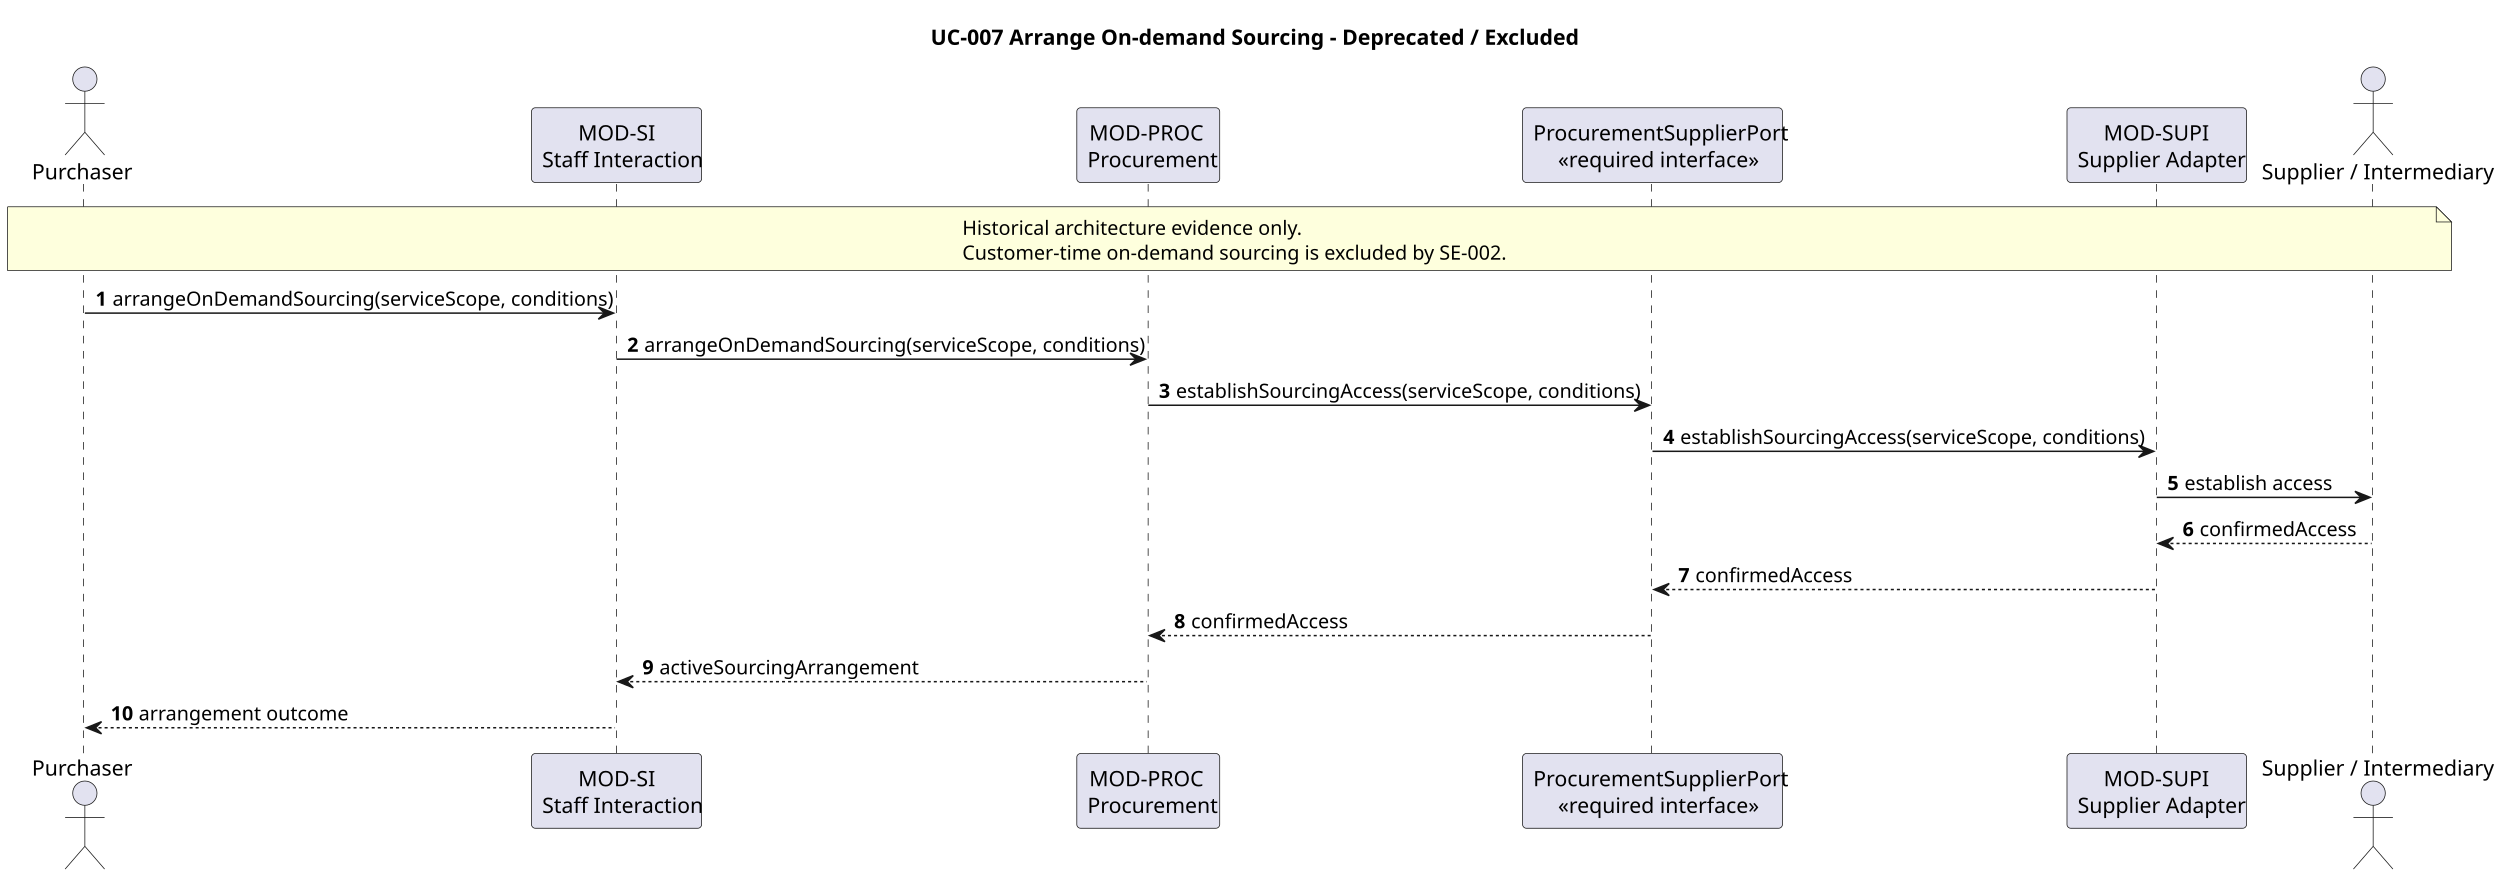
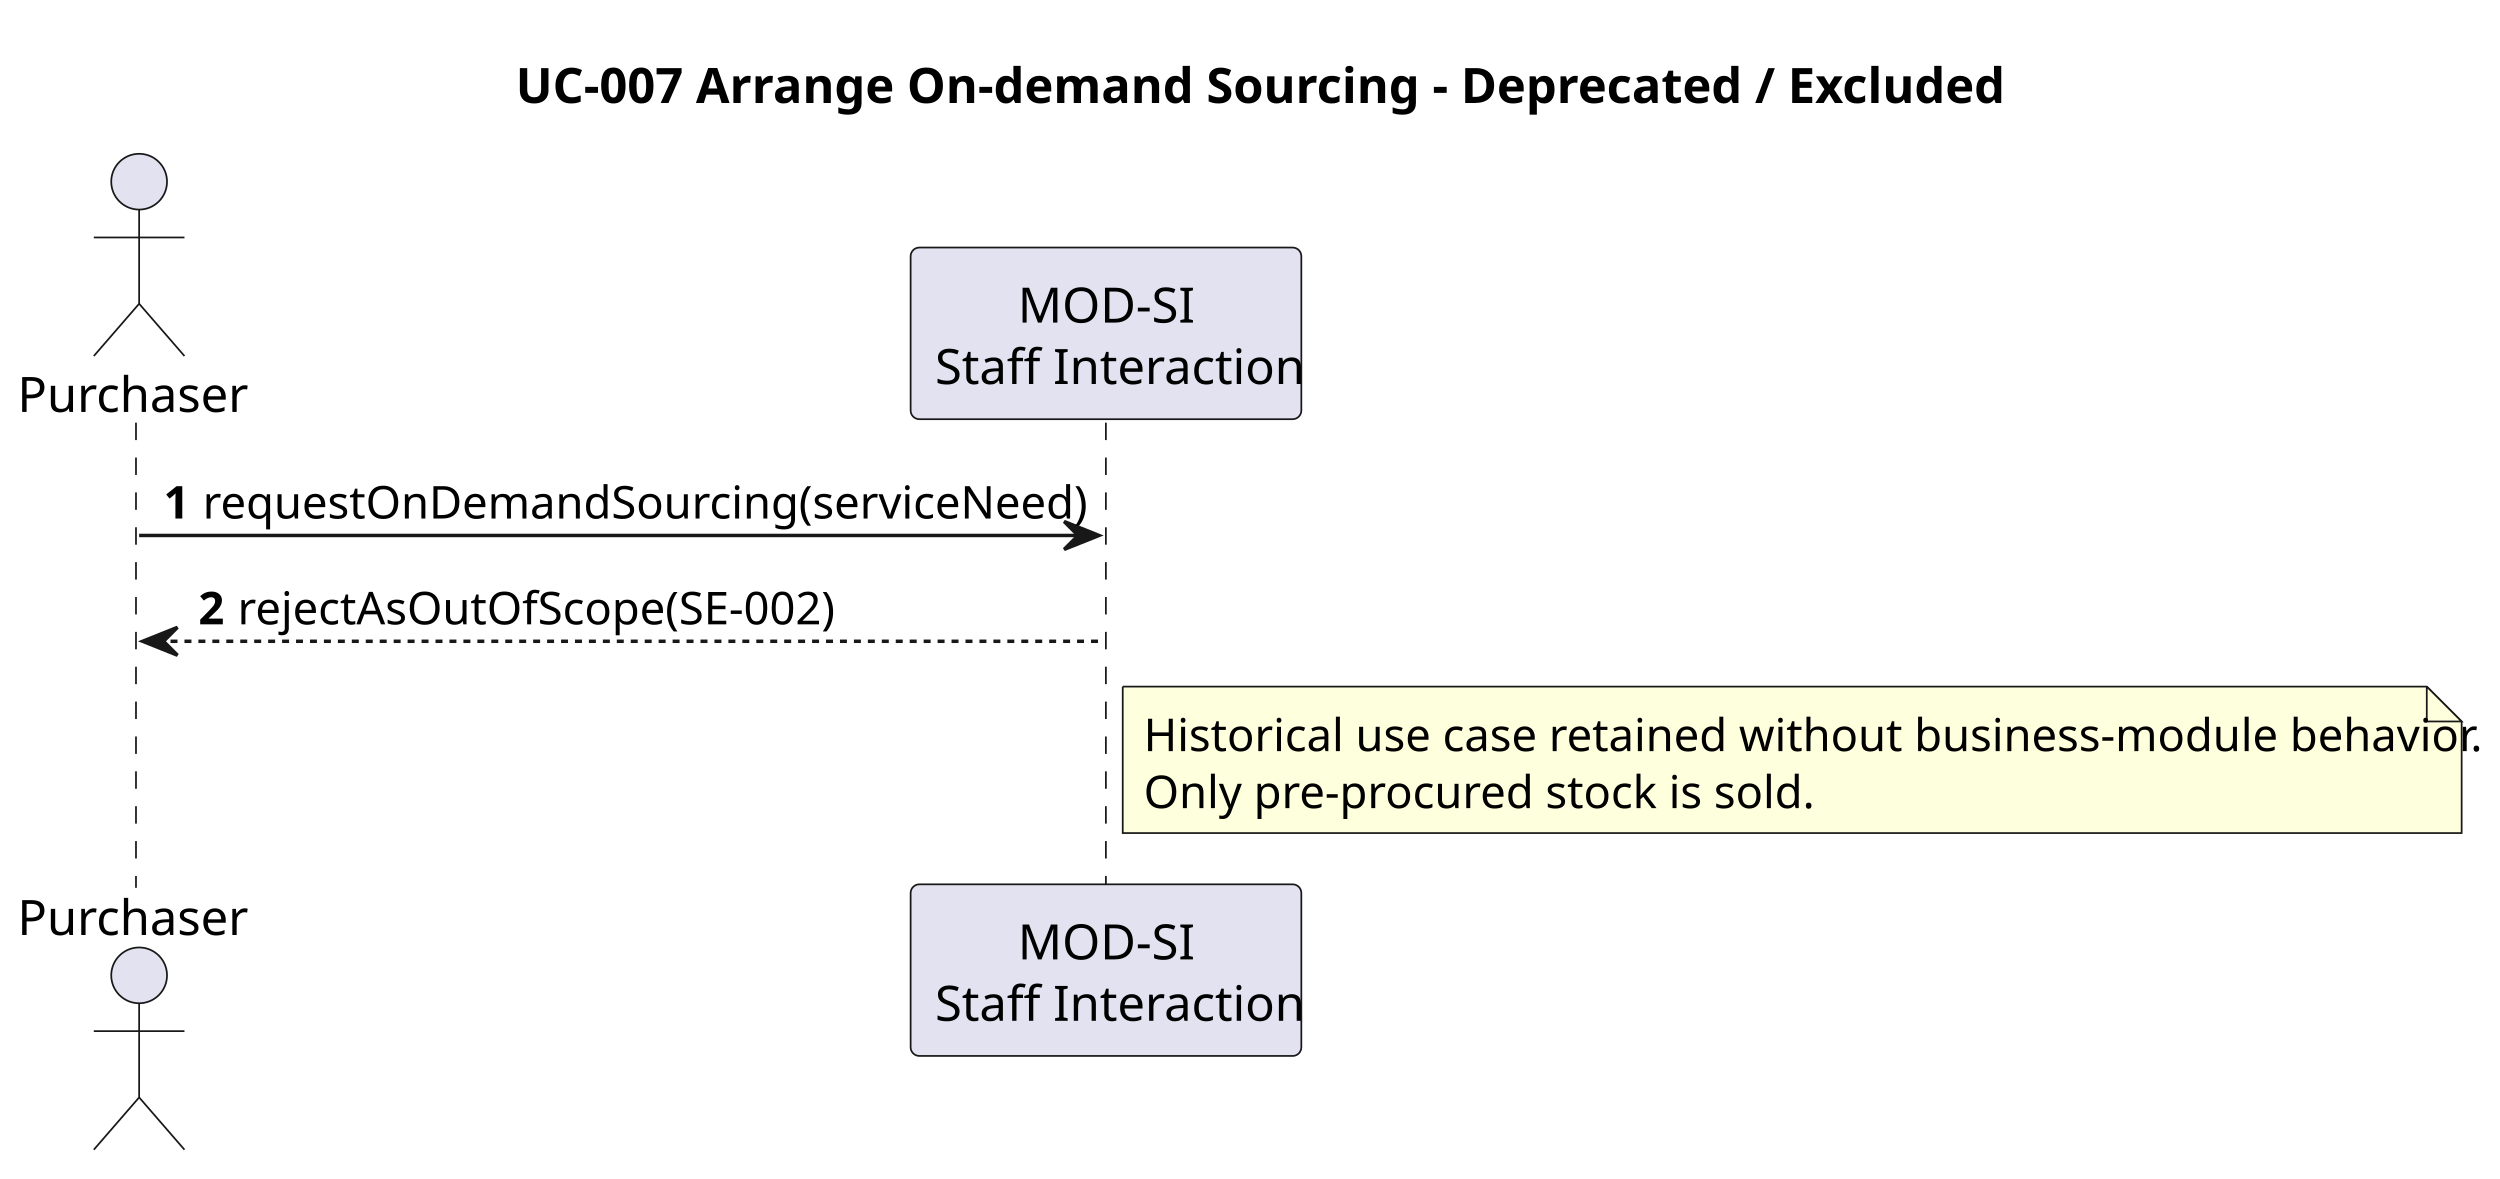
- <svg xmlns="http://www.w3.org/2000/svg" contentStyleType="text/css" data-diagram-type="SEQUENCE" height="581px" preserveAspectRatio="none" style="width:1647px;height:581px;background:#FFFFFF;" version="1.1" viewBox="0 0 1647 581" width="1647px" zoomAndPan="magnify">
+ <svg xmlns="http://www.w3.org/2000/svg" contentStyleType="text/css" data-diagram-type="SEQUENCE" height="338px" preserveAspectRatio="none" style="width:717px;height:338px;background:#FFFFFF;" version="1.1" viewBox="0 0 717 338" width="717px" zoomAndPan="magnify">
  <defs />
  <g>
    <g class="title" data-source-line="1">
-       <text fill="#000000" font-family="sans-serif" font-size="14" font-weight="700" lengthAdjust="spacing" textLength="414.647" x="613.109" y="29.533">UC-007 Arrange On-demand Sourcing - Deprecated / Excluded</text>
+       <text fill="#000000" font-family="sans-serif" font-size="14" font-weight="700" lengthAdjust="spacing" textLength="414.647" x="147.91" y="29.533">UC-007 Arrange On-demand Sourcing - Deprecated / Excluded</text>
    </g>
-     <g class="participant-lifeline" data-entity-uid="part1" data-qualified-name="Purchaser" data-source-line="7" id="part1-lifeline">
+     <g class="participant-lifeline" data-entity-uid="part1" data-qualified-name="Purchaser" data-source-line="3" id="part1-lifeline">
      <g>
-         <rect fill="#000000" fill-opacity="0" height="376.219" width="8" x="51.903" y="121.219" />
-         <line style="stroke:#181818;stroke-width:0.5;stroke-dasharray:5,5;" x1="55" x2="55" y1="121.219" y2="497.438" />
+         <rect fill="#000000" fill-opacity="0" height="133.406" width="8" x="35.903" y="121.219" />
+         <line style="stroke:#181818;stroke-width:0.5;stroke-dasharray:5,5;" x1="39" x2="39" y1="121.219" y2="254.625" />
      </g>
    </g>
-     <g class="participant-lifeline" data-entity-uid="part2" data-qualified-name="SI" data-source-line="8" id="part2-lifeline">
+     <g class="participant-lifeline" data-entity-uid="part2" data-qualified-name="SI" data-source-line="4" id="part2-lifeline">
      <g>
-         <rect fill="#000000" fill-opacity="0" height="376.219" width="8" x="402.187" y="121.219" />
-         <line style="stroke:#181818;stroke-width:0.5;stroke-dasharray:5,5;" x1="406.159" x2="406.159" y1="121.219" y2="497.438" />
+         <rect fill="#000000" fill-opacity="0" height="133.406" width="8" x="313.195" y="121.219" />
+         <line style="stroke:#181818;stroke-width:0.5;stroke-dasharray:5,5;" x1="317.168" x2="317.168" y1="121.219" y2="254.625" />
      </g>
    </g>
-     <g class="participant-lifeline" data-entity-uid="part3" data-qualified-name="PROC" data-source-line="9" id="part3-lifeline">
-       <g>
-         <rect fill="#000000" fill-opacity="0" height="376.219" width="8" x="752.47" y="121.219" />
-         <line style="stroke:#181818;stroke-width:0.5;stroke-dasharray:5,5;" x1="756.398" x2="756.398" y1="121.219" y2="497.438" />
-       </g>
+     <g class="participant participant-head" data-entity-uid="part1" data-qualified-name="Purchaser" data-source-line="3" id="part1-head">
+       <text fill="#000000" font-family="sans-serif" font-size="14" lengthAdjust="spacing" textLength="63.807" x="5" y="118.143">Purchaser</text>
+       <ellipse cx="39.903" cy="52.109" fill="#E2E2F0" rx="8" ry="8" style="stroke:#181818;stroke-width:0.5;" />
+       <path d="M39.903,60.109 L39.903,87.109 M26.903,68.109 L52.903,68.109 M39.903,87.109 L26.903,102.109 M39.903,87.109 L52.903,102.109" fill="none" style="stroke:#181818;stroke-width:0.5;" />
    </g>
-     <g class="participant-lifeline" data-entity-uid="part4" data-qualified-name="PORT" data-source-line="10" id="part4-lifeline">
-       <g>
-         <rect fill="#000000" fill-opacity="0" height="376.219" width="8" x="1084.675" y="121.219" />
-         <line style="stroke:#181818;stroke-width:0.5;stroke-dasharray:5,5;" x1="1088.082" x2="1088.082" y1="121.219" y2="497.438" />
-       </g>
+     <g class="participant participant-tail" data-entity-uid="part1" data-qualified-name="Purchaser" data-source-line="3" id="part1-tail">
+       <text fill="#000000" font-family="sans-serif" font-size="14" lengthAdjust="spacing" textLength="63.807" x="5" y="268.158">Purchaser</text>
+       <ellipse cx="39.903" cy="279.734" fill="#E2E2F0" rx="8" ry="8" style="stroke:#181818;stroke-width:0.5;" />
+       <path d="M39.903,287.734 L39.903,314.734 M26.903,295.734 L52.903,295.734 M39.903,314.734 L26.903,329.734 M39.903,314.734 L52.903,329.734" fill="none" style="stroke:#181818;stroke-width:0.5;" />
    </g>
-     <g class="participant-lifeline" data-entity-uid="part5" data-qualified-name="SUPI" data-source-line="11" id="part5-lifeline">
-       <g>
-         <rect fill="#000000" fill-opacity="0" height="376.219" width="8" x="1416.88" y="121.219" />
-         <line style="stroke:#181818;stroke-width:0.5;stroke-dasharray:5,5;" x1="1420.735" x2="1420.735" y1="121.219" y2="497.438" />
-       </g>
+     <g class="participant participant-head" data-entity-uid="part2" data-qualified-name="SI" data-source-line="4" id="part2-head">
+       <rect fill="#E2E2F0" height="49.219" rx="2.5" ry="2.5" style="stroke:#181818;stroke-width:0.5;" width="112.055" x="261.168" y="71" />
+       <text fill="#000000" font-family="sans-serif" font-size="14" lengthAdjust="spacing" textLength="50.552" x="291.919" y="92.533">MOD-SI</text>
+       <text fill="#000000" font-family="sans-serif" font-size="14" lengthAdjust="spacing" textLength="98.055" x="268.168" y="110.143">Staff Interaction</text>
    </g>
-     <g class="participant-lifeline" data-entity-uid="part6" data-qualified-name="Supplier" data-source-line="12" id="part6-lifeline">
-       <g>
-         <rect fill="#000000" fill-opacity="0" height="376.219" width="8" x="1559.445" y="121.219" />
-         <line style="stroke:#181818;stroke-width:0.5;stroke-dasharray:5,5;" x1="1563.024" x2="1563.024" y1="121.219" y2="497.438" />
-       </g>
+     <g class="participant participant-tail" data-entity-uid="part2" data-qualified-name="SI" data-source-line="4" id="part2-tail">
+       <rect fill="#E2E2F0" height="49.219" rx="2.5" ry="2.5" style="stroke:#181818;stroke-width:0.5;" width="112.055" x="261.168" y="253.625" />
+       <text fill="#000000" font-family="sans-serif" font-size="14" lengthAdjust="spacing" textLength="50.552" x="291.919" y="275.158">MOD-SI</text>
+       <text fill="#000000" font-family="sans-serif" font-size="14" lengthAdjust="spacing" textLength="98.055" x="268.168" y="292.768">Staff Interaction</text>
    </g>
-     <g class="participant participant-head" data-entity-uid="part1" data-qualified-name="Purchaser" data-source-line="7" id="part1-head">
-       <text fill="#000000" font-family="sans-serif" font-size="14" lengthAdjust="spacing" textLength="63.807" x="21" y="118.143">Purchaser</text>
-       <ellipse cx="55.903" cy="52.109" fill="#E2E2F0" rx="8" ry="8" style="stroke:#181818;stroke-width:0.5;" />
-       <path d="M55.903,60.109 L55.903,87.109 M42.903,68.109 L68.903,68.109 M55.903,87.109 L42.903,102.109 M55.903,87.109 L68.903,102.109" fill="none" style="stroke:#181818;stroke-width:0.5;" />
+     <g class="message" data-entity-1="part1" data-entity-2="part2" data-source-line="6" id="msg1">
+       <polygon fill="#181818" points="305.195,149.57,315.195,153.57,305.195,157.57,309.195,153.57" style="stroke:#181818;stroke-width:1;" />
+       <line style="stroke:#181818;stroke-width:1;" x1="39.903" x2="311.195" y1="153.57" y2="153.57" />
+       <text fill="#000000" font-family="sans-serif" font-size="13" font-weight="700" lengthAdjust="spacing" textLength="7.23" x="46.903" y="148.714">1</text>
+       <text fill="#000000" font-family="sans-serif" font-size="13" lengthAdjust="spacing" textLength="242.061" x="58.133" y="148.714">requestOnDemandSourcing(serviceNeed)</text>
    </g>
-     <g class="participant participant-tail" data-entity-uid="part1" data-qualified-name="Purchaser" data-source-line="7" id="part1-tail">
-       <text fill="#000000" font-family="sans-serif" font-size="14" lengthAdjust="spacing" textLength="63.807" x="21" y="510.971">Purchaser</text>
-       <ellipse cx="55.903" cy="522.547" fill="#E2E2F0" rx="8" ry="8" style="stroke:#181818;stroke-width:0.5;" />
-       <path d="M55.903,530.547 L55.903,557.547 M42.903,538.547 L68.903,538.547 M55.903,557.547 L42.903,572.547 M55.903,557.547 L68.903,572.547" fill="none" style="stroke:#181818;stroke-width:0.5;" />
+     <g class="message" data-entity-1="part2" data-entity-2="part1" data-source-line="7" id="msg2">
+       <polygon fill="#181818" points="50.903,179.922,40.903,183.922,50.903,187.922,46.903,183.922" style="stroke:#181818;stroke-width:1;" />
+       <line style="stroke:#181818;stroke-width:1;stroke-dasharray:2,2;" x1="44.903" x2="316.195" y1="183.922" y2="183.922" />
+       <text fill="#000000" font-family="sans-serif" font-size="13" font-weight="700" lengthAdjust="spacing" textLength="7.23" x="56.903" y="179.065">2</text>
+       <text fill="#000000" font-family="sans-serif" font-size="13" lengthAdjust="spacing" textLength="170.517" x="68.133" y="179.065">rejectAsOutOfScope(SE-002)</text>
    </g>
-     <g class="participant participant-head" data-entity-uid="part2" data-qualified-name="SI" data-source-line="8" id="part2-head">
-       <rect fill="#E2E2F0" height="49.219" rx="2.5" ry="2.5" style="stroke:#181818;stroke-width:0.5;" width="112.055" x="350.159" y="71" />
-       <text fill="#000000" font-family="sans-serif" font-size="14" lengthAdjust="spacing" textLength="50.552" x="380.911" y="92.533">MOD-SI</text>
-       <text fill="#000000" font-family="sans-serif" font-size="14" lengthAdjust="spacing" textLength="98.055" x="357.159" y="110.143">Staff Interaction</text>
-     </g>
-     <g class="participant participant-tail" data-entity-uid="part2" data-qualified-name="SI" data-source-line="8" id="part2-tail">
-       <rect fill="#E2E2F0" height="49.219" rx="2.5" ry="2.5" style="stroke:#181818;stroke-width:0.5;" width="112.055" x="350.159" y="496.438" />
-       <text fill="#000000" font-family="sans-serif" font-size="14" lengthAdjust="spacing" textLength="50.552" x="380.911" y="517.971">MOD-SI</text>
-       <text fill="#000000" font-family="sans-serif" font-size="14" lengthAdjust="spacing" textLength="98.055" x="357.159" y="535.58">Staff Interaction</text>
-     </g>
-     <g class="participant participant-head" data-entity-uid="part3" data-qualified-name="PROC" data-source-line="9" id="part3-head">
-       <rect fill="#E2E2F0" height="49.219" rx="2.5" ry="2.5" style="stroke:#181818;stroke-width:0.5;" width="94.144" x="709.398" y="71" />
-       <text fill="#000000" font-family="sans-serif" font-size="14" lengthAdjust="spacing" textLength="77.772" x="717.583" y="92.533">MOD-PROC</text>
-       <text fill="#000000" font-family="sans-serif" font-size="14" lengthAdjust="spacing" textLength="80.144" x="716.398" y="110.143">Procurement</text>
-     </g>
-     <g class="participant participant-tail" data-entity-uid="part3" data-qualified-name="PROC" data-source-line="9" id="part3-tail">
-       <rect fill="#E2E2F0" height="49.219" rx="2.5" ry="2.5" style="stroke:#181818;stroke-width:0.5;" width="94.144" x="709.398" y="496.438" />
-       <text fill="#000000" font-family="sans-serif" font-size="14" lengthAdjust="spacing" textLength="77.772" x="717.583" y="517.971">MOD-PROC</text>
-       <text fill="#000000" font-family="sans-serif" font-size="14" lengthAdjust="spacing" textLength="80.144" x="716.398" y="535.58">Procurement</text>
-     </g>
-     <g class="participant participant-head" data-entity-uid="part4" data-qualified-name="PORT" data-source-line="10" id="part4-head">
-       <rect fill="#E2E2F0" height="49.219" rx="2.5" ry="2.5" style="stroke:#181818;stroke-width:0.5;" width="171.185" x="1003.082" y="71" />
-       <text fill="#000000" font-family="sans-serif" font-size="14" lengthAdjust="spacing" textLength="157.185" x="1010.082" y="92.533">ProcurementSupplierPort</text>
-       <text fill="#000000" font-family="sans-serif" font-size="14" lengthAdjust="spacing" textLength="124.523" x="1026.413" y="110.143">«required interface»</text>
-     </g>
-     <g class="participant participant-tail" data-entity-uid="part4" data-qualified-name="PORT" data-source-line="10" id="part4-tail">
-       <rect fill="#E2E2F0" height="49.219" rx="2.5" ry="2.5" style="stroke:#181818;stroke-width:0.5;" width="171.185" x="1003.082" y="496.438" />
-       <text fill="#000000" font-family="sans-serif" font-size="14" lengthAdjust="spacing" textLength="157.185" x="1010.082" y="517.971">ProcurementSupplierPort</text>
-       <text fill="#000000" font-family="sans-serif" font-size="14" lengthAdjust="spacing" textLength="124.523" x="1026.413" y="535.58">«required interface»</text>
-     </g>
-     <g class="participant participant-head" data-entity-uid="part5" data-qualified-name="SUPI" data-source-line="11" id="part5-head">
-       <rect fill="#E2E2F0" height="49.219" rx="2.5" ry="2.5" style="stroke:#181818;stroke-width:0.5;" width="118.289" x="1361.735" y="71" />
-       <text fill="#000000" font-family="sans-serif" font-size="14" lengthAdjust="spacing" textLength="70" x="1385.88" y="92.533">MOD-SUPI</text>
-       <text fill="#000000" font-family="sans-serif" font-size="14" lengthAdjust="spacing" textLength="104.289" x="1368.735" y="110.143">Supplier Adapter</text>
-     </g>
-     <g class="participant participant-tail" data-entity-uid="part5" data-qualified-name="SUPI" data-source-line="11" id="part5-tail">
-       <rect fill="#E2E2F0" height="49.219" rx="2.5" ry="2.5" style="stroke:#181818;stroke-width:0.5;" width="118.289" x="1361.735" y="496.438" />
-       <text fill="#000000" font-family="sans-serif" font-size="14" lengthAdjust="spacing" textLength="70" x="1385.88" y="517.971">MOD-SUPI</text>
-       <text fill="#000000" font-family="sans-serif" font-size="14" lengthAdjust="spacing" textLength="104.289" x="1368.735" y="535.58">Supplier Adapter</text>
-     </g>
-     <g class="participant participant-head" data-entity-uid="part6" data-qualified-name="Supplier" data-source-line="12" id="part6-head">
-       <text fill="#000000" font-family="sans-serif" font-size="14" lengthAdjust="spacing" textLength="140.841" x="1490.024" y="118.143">Supplier / Intermediary</text>
-       <ellipse cx="1563.445" cy="52.109" fill="#E2E2F0" rx="8" ry="8" style="stroke:#181818;stroke-width:0.5;" />
-       <path d="M1563.445,60.109 L1563.445,87.109 M1550.445,68.109 L1576.445,68.109 M1563.445,87.109 L1550.445,102.109 M1563.445,87.109 L1576.445,102.109" fill="none" style="stroke:#181818;stroke-width:0.5;" />
-     </g>
-     <g class="participant participant-tail" data-entity-uid="part6" data-qualified-name="Supplier" data-source-line="12" id="part6-tail">
-       <text fill="#000000" font-family="sans-serif" font-size="14" lengthAdjust="spacing" textLength="140.841" x="1490.024" y="510.971">Supplier / Intermediary</text>
-       <ellipse cx="1563.445" cy="522.547" fill="#E2E2F0" rx="8" ry="8" style="stroke:#181818;stroke-width:0.5;" />
-       <path d="M1563.445,530.547 L1563.445,557.547 M1550.445,538.547 L1576.445,538.547 M1563.445,557.547 L1550.445,572.547 M1563.445,557.547 L1576.445,572.547" fill="none" style="stroke:#181818;stroke-width:0.5;" />
-     </g>
-     <path d="M5,136.219 L5,178.219 L1615,178.219 L1615,146.219 L1605,136.219 L5,136.219" fill="#FEFFDD" style="stroke:#181818;stroke-width:0.5;" />
-     <path d="M1605,136.219 L1605,146.219 L1615,146.219 L1605,136.219" fill="#FEFFDD" style="stroke:#181818;stroke-width:0.5;" />
-     <text fill="#000000" font-family="sans-serif" font-size="13" lengthAdjust="spacing" textLength="211.707" x="633.962" y="154.714">Historical architecture evidence only.</text>
-     <text fill="#000000" font-family="sans-serif" font-size="13" lengthAdjust="spacing" textLength="343.941" x="633.962" y="171.065">Customer-time on-demand sourcing is excluded by SE-002.</text>
-     <g class="message" data-entity-1="part1" data-entity-2="part2" data-source-line="14" id="msg1">
-       <polygon fill="#181818" points="394.187,202.273,404.187,206.273,394.187,210.273,398.187,206.273" style="stroke:#181818;stroke-width:1;" />
-       <line style="stroke:#181818;stroke-width:1;" x1="55.903" x2="400.187" y1="206.273" y2="206.273" />
-       <text fill="#000000" font-family="sans-serif" font-size="13" font-weight="700" lengthAdjust="spacing" textLength="7.23" x="62.903" y="201.417">1</text>
-       <text fill="#000000" font-family="sans-serif" font-size="13" lengthAdjust="spacing" textLength="315.053" x="74.133" y="201.417">arrangeOnDemandSourcing(serviceScope, conditions)</text>
-     </g>
-     <g class="message" data-entity-1="part2" data-entity-2="part3" data-source-line="15" id="msg2">
-       <polygon fill="#181818" points="744.47,232.625,754.47,236.625,744.47,240.625,748.47,236.625" style="stroke:#181818;stroke-width:1;" />
-       <line style="stroke:#181818;stroke-width:1;" x1="406.187" x2="750.47" y1="236.625" y2="236.625" />
-       <text fill="#000000" font-family="sans-serif" font-size="13" font-weight="700" lengthAdjust="spacing" textLength="7.23" x="413.187" y="231.769">2</text>
-       <text fill="#000000" font-family="sans-serif" font-size="13" lengthAdjust="spacing" textLength="315.053" x="424.416" y="231.769">arrangeOnDemandSourcing(serviceScope, conditions)</text>
-     </g>
-     <g class="message" data-entity-1="part3" data-entity-2="part4" data-source-line="16" id="msg3">
-       <polygon fill="#181818" points="1076.675,262.977,1086.675,266.977,1076.675,270.977,1080.675,266.977" style="stroke:#181818;stroke-width:1;" />
-       <line style="stroke:#181818;stroke-width:1;" x1="756.47" x2="1082.675" y1="266.977" y2="266.977" />
-       <text fill="#000000" font-family="sans-serif" font-size="13" font-weight="700" lengthAdjust="spacing" textLength="7.23" x="763.47" y="262.12">3</text>
-       <text fill="#000000" font-family="sans-serif" font-size="13" lengthAdjust="spacing" textLength="296.975" x="774.7" y="262.12">establishSourcingAccess(serviceScope, conditions)</text>
-     </g>
-     <g class="message" data-entity-1="part4" data-entity-2="part5" data-source-line="17" id="msg4">
-       <polygon fill="#181818" points="1408.88,293.328,1418.88,297.328,1408.88,301.328,1412.88,297.328" style="stroke:#181818;stroke-width:1;" />
-       <line style="stroke:#181818;stroke-width:1;" x1="1088.675" x2="1414.88" y1="297.328" y2="297.328" />
-       <text fill="#000000" font-family="sans-serif" font-size="13" font-weight="700" lengthAdjust="spacing" textLength="7.23" x="1095.675" y="292.472">4</text>
-       <text fill="#000000" font-family="sans-serif" font-size="13" lengthAdjust="spacing" textLength="296.975" x="1106.905" y="292.472">establishSourcingAccess(serviceScope, conditions)</text>
-     </g>
-     <g class="message" data-entity-1="part5" data-entity-2="part6" data-source-line="18" id="msg5">
-       <polygon fill="#181818" points="1551.445,323.68,1561.445,327.68,1551.445,331.68,1555.445,327.68" style="stroke:#181818;stroke-width:1;" />
-       <line style="stroke:#181818;stroke-width:1;" x1="1420.88" x2="1557.445" y1="327.68" y2="327.68" />
-       <text fill="#000000" font-family="sans-serif" font-size="13" font-weight="700" lengthAdjust="spacing" textLength="7.23" x="1427.88" y="322.823">5</text>
-       <text fill="#000000" font-family="sans-serif" font-size="13" lengthAdjust="spacing" textLength="95.38" x="1439.11" y="322.823">establish access</text>
-     </g>
-     <g class="message" data-entity-1="part6" data-entity-2="part5" data-source-line="19" id="msg6">
-       <polygon fill="#181818" points="1431.88,354.031,1421.88,358.031,1431.88,362.031,1427.88,358.031" style="stroke:#181818;stroke-width:1;" />
-       <line style="stroke:#181818;stroke-width:1;stroke-dasharray:2,2;" x1="1425.88" x2="1562.445" y1="358.031" y2="358.031" />
-       <text fill="#000000" font-family="sans-serif" font-size="13" font-weight="700" lengthAdjust="spacing" textLength="7.23" x="1437.88" y="353.175">6</text>
-       <text fill="#000000" font-family="sans-serif" font-size="13" lengthAdjust="spacing" textLength="98.979" x="1449.11" y="353.175">confirmedAccess</text>
-     </g>
-     <g class="message" data-entity-1="part5" data-entity-2="part4" data-source-line="20" id="msg7">
-       <polygon fill="#181818" points="1099.675,384.383,1089.675,388.383,1099.675,392.383,1095.675,388.383" style="stroke:#181818;stroke-width:1;" />
-       <line style="stroke:#181818;stroke-width:1;stroke-dasharray:2,2;" x1="1093.675" x2="1419.88" y1="388.383" y2="388.383" />
-       <text fill="#000000" font-family="sans-serif" font-size="13" font-weight="700" lengthAdjust="spacing" textLength="7.23" x="1105.675" y="383.526">7</text>
-       <text fill="#000000" font-family="sans-serif" font-size="13" lengthAdjust="spacing" textLength="98.979" x="1116.905" y="383.526">confirmedAccess</text>
-     </g>
-     <g class="message" data-entity-1="part4" data-entity-2="part3" data-source-line="21" id="msg8">
-       <polygon fill="#181818" points="767.47,414.734,757.47,418.734,767.47,422.734,763.47,418.734" style="stroke:#181818;stroke-width:1;" />
-       <line style="stroke:#181818;stroke-width:1;stroke-dasharray:2,2;" x1="761.47" x2="1087.675" y1="418.734" y2="418.734" />
-       <text fill="#000000" font-family="sans-serif" font-size="13" font-weight="700" lengthAdjust="spacing" textLength="7.23" x="773.47" y="413.878">8</text>
-       <text fill="#000000" font-family="sans-serif" font-size="13" lengthAdjust="spacing" textLength="98.979" x="784.7" y="413.878">confirmedAccess</text>
-     </g>
-     <g class="message" data-entity-1="part3" data-entity-2="part2" data-source-line="22" id="msg9">
-       <polygon fill="#181818" points="417.187,445.086,407.187,449.086,417.187,453.086,413.187,449.086" style="stroke:#181818;stroke-width:1;" />
-       <line style="stroke:#181818;stroke-width:1;stroke-dasharray:2,2;" x1="411.187" x2="755.47" y1="449.086" y2="449.086" />
-       <text fill="#000000" font-family="sans-serif" font-size="13" font-weight="700" lengthAdjust="spacing" textLength="7.23" x="423.187" y="444.229">9</text>
-       <text fill="#000000" font-family="sans-serif" font-size="13" lengthAdjust="spacing" textLength="160.418" x="434.416" y="444.229">activeSourcingArrangement</text>
-     </g>
-     <g class="message" data-entity-1="part2" data-entity-2="part1" data-source-line="23" id="msg10">
-       <polygon fill="#181818" points="66.903,475.438,56.903,479.438,66.903,483.438,62.903,479.438" style="stroke:#181818;stroke-width:1;" />
-       <line style="stroke:#181818;stroke-width:1;stroke-dasharray:2,2;" x1="60.903" x2="405.187" y1="479.438" y2="479.438" />
-       <text fill="#000000" font-family="sans-serif" font-size="13" font-weight="700" lengthAdjust="spacing" textLength="14.46" x="72.903" y="474.581">10</text>
-       <text fill="#000000" font-family="sans-serif" font-size="13" lengthAdjust="spacing" textLength="127.182" x="91.363" y="474.581">arrangement outcome</text>
-     </g>
+     <path d="M322,196.922 L322,238.922 L706,238.922 L706,206.922 L696,196.922 L322,196.922" fill="#FEFFDD" style="stroke:#181818;stroke-width:0.5;" />
+     <path d="M696,196.922 L696,206.922 L706,206.922 L696,196.922" fill="#FEFFDD" style="stroke:#181818;stroke-width:0.5;" />
+     <text fill="#000000" font-family="sans-serif" font-size="13" lengthAdjust="spacing" textLength="363.467" x="328" y="215.417">Historical use case retained without business-module behavior.</text>
+     <text fill="#000000" font-family="sans-serif" font-size="13" lengthAdjust="spacing" textLength="182.793" x="328" y="231.769">Only pre-procured stock is sold.</text>
  </g>
</svg>
